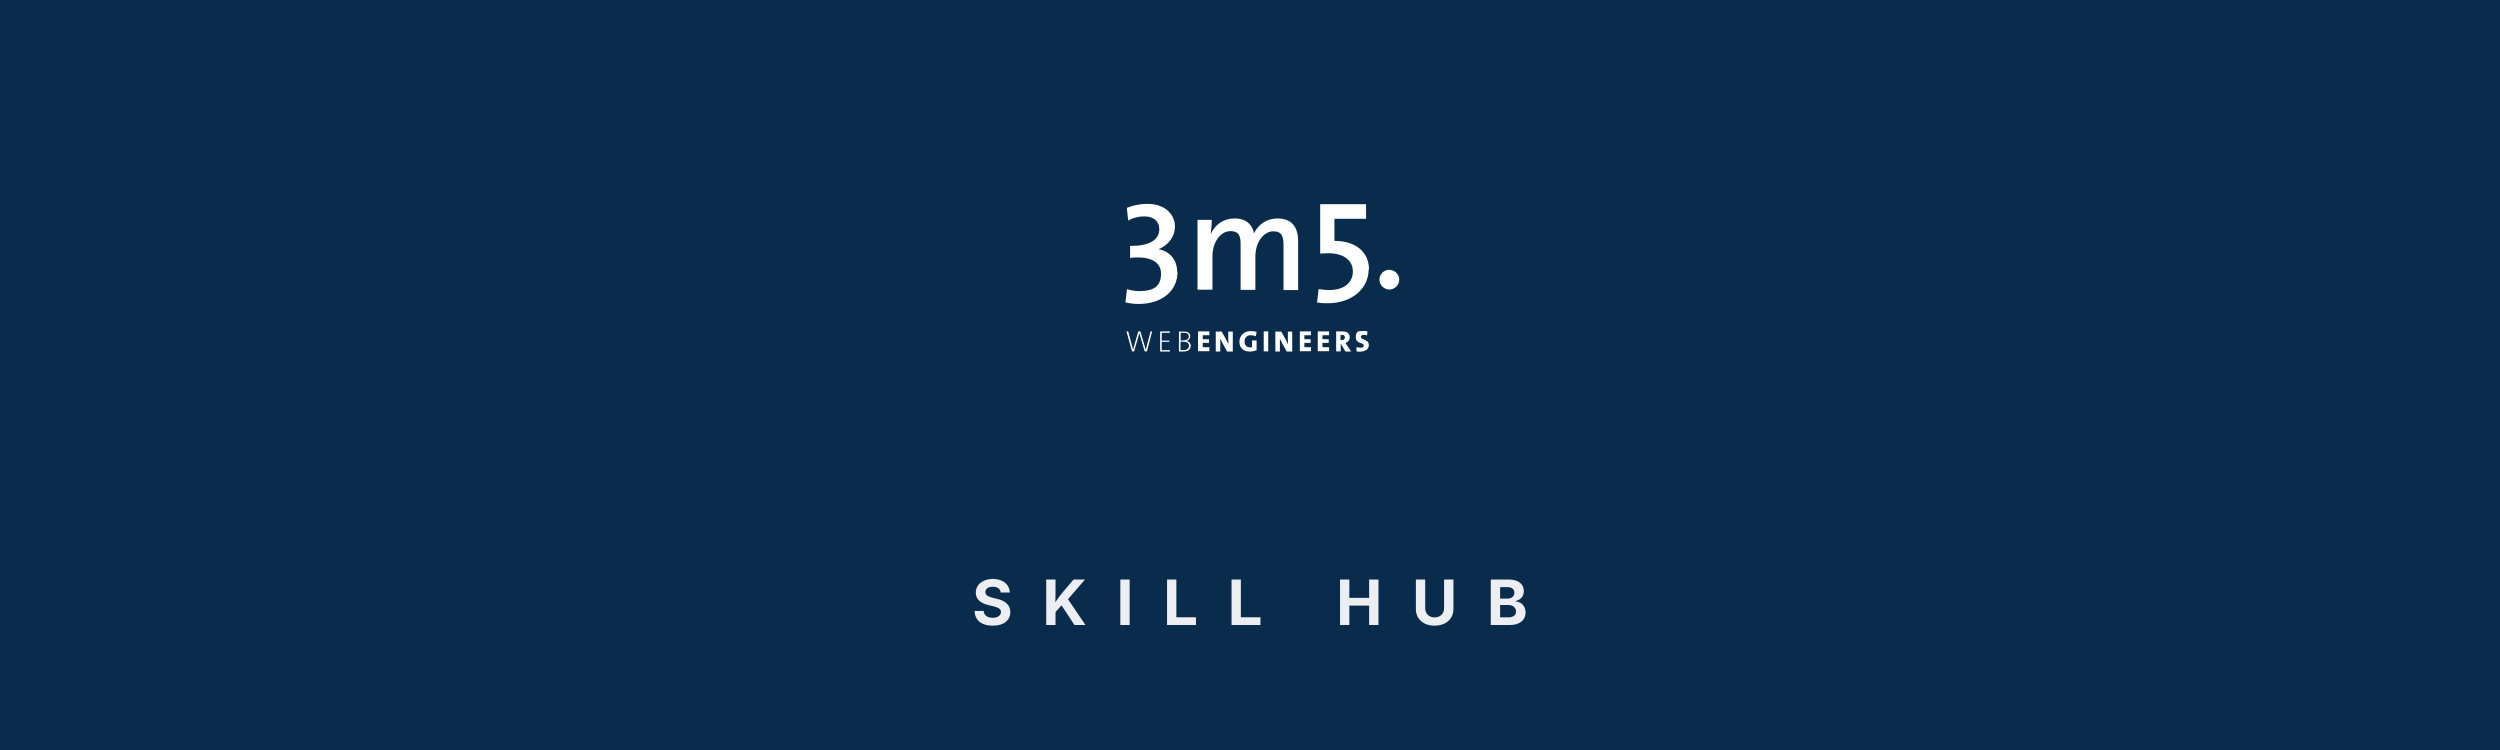
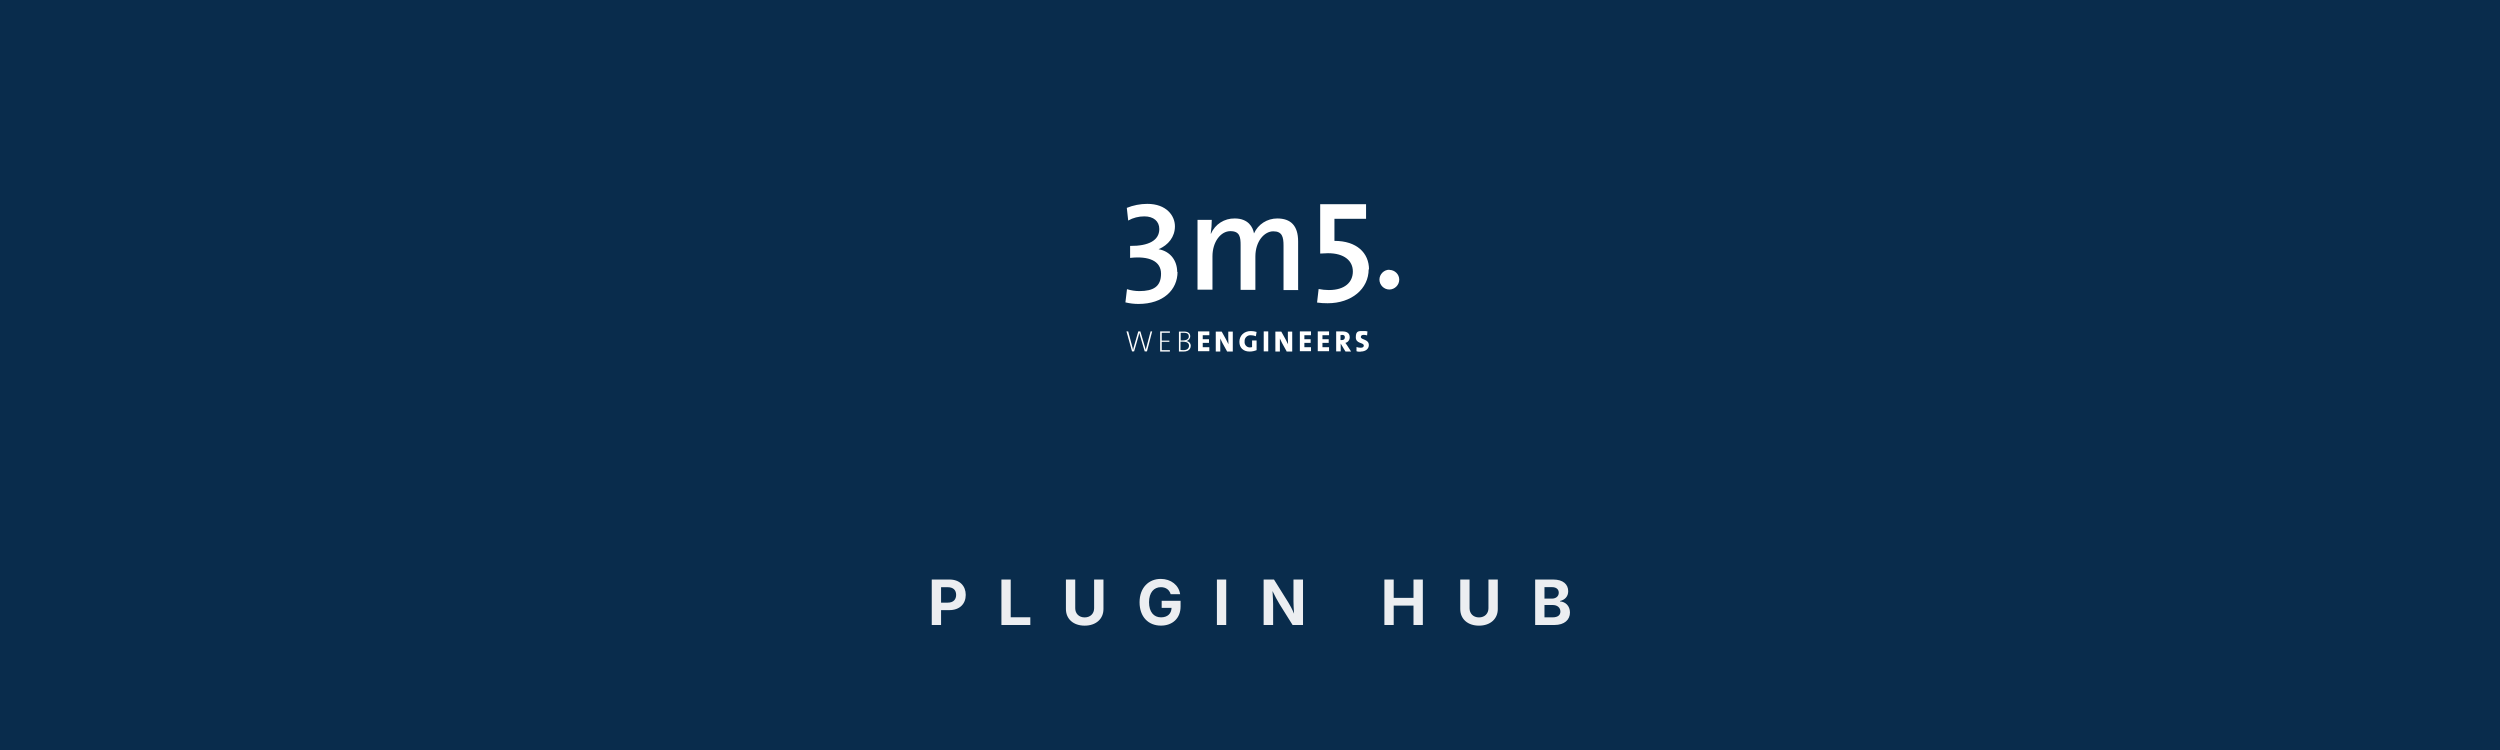
- <svg xmlns="http://www.w3.org/2000/svg" viewBox="0 0 1200 360" role="img" aria-label="3m5. Webengineers — Skill Hub">
+ <svg xmlns="http://www.w3.org/2000/svg" viewBox="0 0 1200 360" role="img" aria-label="3m5. Webengineers — Plugin Hub">
  <rect width="1200" height="360" fill="#092C4C" />
  <g transform="translate(499.5,70) scale(0.834)" fill="#FFFFFF">
    <path d="M61.1,118.3h-1.2l-2.7-9.1c-.2-.6-.3-1.2-.4-1.6h0c-.1.6-.2,1.1-.4,1.7l-2.6,9h-1.2l-3.2-11.5h1l2.3,8.6c.2.8.4,1.4.5,2.1h0c.1-.7.3-1.4.5-2l2.5-8.7h1.2l2.6,8.8c.2.6.3,1.2.5,1.8h0c.1-.5.2-1,.4-1.5l2.4-9.1h.9l-3,11.5Z" />
    <path d="M68.8,118.3v-11.5h5.6v.8h-4.7v4.5h4.4v.7h-4.4v4.8h4.7v.8h-5.6Z" />
    <path d="M82.1,118.4h-2.5v-11.5h2.9c2.5,0,3.6,1.1,3.6,2.7,0,1.4-1,2.5-2.3,2.8h0c1.5,0,2.6,1.2,2.6,2.7,0,0,0,0,0,0,0,1-.5,3.3-4.2,3.3ZM82.4,107.6h-1.8v4.4h1.2c2.3,0,3.5-.9,3.5-2.3,0-1.2-.6-2.1-2.9-2.1ZM81.7,112.7h-1.2v4.8c.6,0,1.1.1,1.7.1,2.3,0,3.2-1.2,3.2-2.6,0-1.8-1.7-2.3-3.8-2.3Z" />
    <path d="M90.6,118.3v-11.5h6.5v2.2h-3.8v2.3h3.6v2.1h-3.6v2.5h3.8v2.3h-6.5Z" />
    <path d="M107.3,118.3l-2.7-4.9c-.4-.8-.8-1.7-1.2-2.5,0,.8,0,2,0,3.1v4.4h-2.6v-11.5h3.4l2.5,4.5c.5.9,1,1.9,1.4,2.8,0-1-.1-2.5-.1-3.5v-3.8h2.6v11.5h-3.4Z" />
    <path d="M123.9,109.6c-1-.4-2-.6-3-.6-1.8-.1-3.4,1.3-3.5,3.1,0,.2,0,.3,0,.5-.2,1.7,1,3.2,2.6,3.4.2,0,.4,0,.6,0,.4,0,.7,0,1.1-.2v-3.8h2.6v5.6c-1.3.5-2.6.8-4,.8-3.7,0-5.9-2.2-5.9-5.6s2.5-6.2,6.6-6.2c1.1,0,2.2.2,3.3.5l-.4,2.4Z" />
    <path d="M128.4,118.3v-11.5h2.6v11.5h-2.6Z" />
    <path d="M141.6,118.3l-2.7-4.9c-.4-.8-.8-1.6-1.2-2.5,0,.8,0,2,0,3.1v4.4h-2.6v-11.5h3.4l2.5,4.5c.5.9,1,1.9,1.4,2.8,0-1-.1-2.5-.1-3.5v-3.8h2.5v11.5h-3.4Z" />
    <path d="M149.2,118.3v-11.5h6.4v2.2h-3.8v2.3h3.6v2.1h-3.6v2.5h3.8v2.3h-6.4Z" />
    <path d="M159.5,118.3v-11.5h6.5v2.2h-3.8v2.3h3.6v2.1h-3.6v2.5h3.8v2.3h-6.5Z" />
    <path d="M175.4,118.3l-2.7-4.5h0v4.5h-2.6v-11.5c1,0,2.2,0,3.5,0,2.7,0,4.3,1,4.3,3.4,0,1.5-1,2.9-2.5,3.2.3.4.6.9.9,1.3l2.4,3.7h-3.2ZM173.3,108.9h-.7v2.9h.7c1.2,0,1.8-.6,1.8-1.6s-.5-1.4-1.8-1.4Z" />
    <path d="M184.1,118.5c-.8,0-1.6,0-2.3-.3v-2.4c.9.3,1.7.4,2.5.4,1,0,1.7-.4,1.7-1.2,0-2-4.6-.9-4.6-4.8s1.7-3.6,4.6-3.6c.7,0,1.4,0,2.1.2l-.2,2.3c-.7-.2-1.3-.3-2-.3-1.1,0-1.6.5-1.6,1.2,0,1.8,4.6,1.1,4.6,4.7,0,2.1-1.8,3.7-4.7,3.7Z" />
    <path d="M200.7,71.3c-3.1,0-5.7,2.6-5.7,5.7s2.6,5.7,5.7,5.7c3.1,0,5.7-2.6,5.7-5.7,0,0,0,0,0,0,0-3.1-2.6-5.6-5.7-5.6" />
    <path d="M189,71.2c0-9.6-7.1-16.5-19.9-16.5v-12.7h18.2c0,0,0-8.4,0-8.4h-26.4v28.4c1.5,0,2.9-.2,4.5-.2,9.4,0,14.3,4.4,14.3,10.5s-4.5,10.7-13.8,10.7c-2,0-3.9-.2-5.9-.6l-.9,7.8c2,.3,4.1.4,6.1.4,13.7,0,23.6-8.2,23.6-19.6" />
    <path d="M148.2,82.6v-27.6c0-9.1-4.3-13.2-12-13.2-5.8,0-11,3.3-13.4,8.6-.6-3.5-3.2-8.6-11.1-8.6-5.9-.1-11.3,3.3-13.6,8.7h-.2c.4-2.7.6-5.3.6-7.9h-8.2v40.2h8.6v-19.2c0-8.4,4.8-14.5,10.3-14.5s5.9,3.5,5.9,8.1v25.7h8.5v-19.2c0-8.8,5.2-14.5,10.3-14.5s5.9,3.2,5.9,8.2v25.6h8.5Z" />
    <path d="M78.6,72.6c0-6.5-3.9-11.9-10.7-13.1h0c5.6-2.4,9.4-7.1,9.4-13.2s-4.9-12.9-15.9-12.9c-4,0-8.1.8-11.8,2.3l.8,7.3c2.8-1.6,6-2.4,9.3-2.4,5.3,0,8.6,2.8,8.6,7.3,0,6.5-6.1,9.8-16.8,9.7v6.9c10.7-1.2,17.8,1.7,17.8,9.1s-4.4,10-12.5,10c-2.4,0-4.8-.4-7.1-1.1l-.9,7.6c2.5.6,5,.9,7.5.9,14.4,0,22.5-8.2,22.5-18.5" />
  </g>
-   <text x="600" y="300" text-anchor="middle" fill="#FFFFFF" font-family="Cabin, Inter, 'Helvetica Neue', Arial, sans-serif" font-size="30" font-weight="700" letter-spacing="14" opacity="0.92">SKILL HUB</text>
+   <text x="600" y="300" text-anchor="middle" fill="#FFFFFF" font-family="Cabin, Inter, 'Helvetica Neue', Arial, sans-serif" font-size="30" font-weight="700" letter-spacing="14" opacity="0.92">PLUGIN HUB</text>
</svg>
